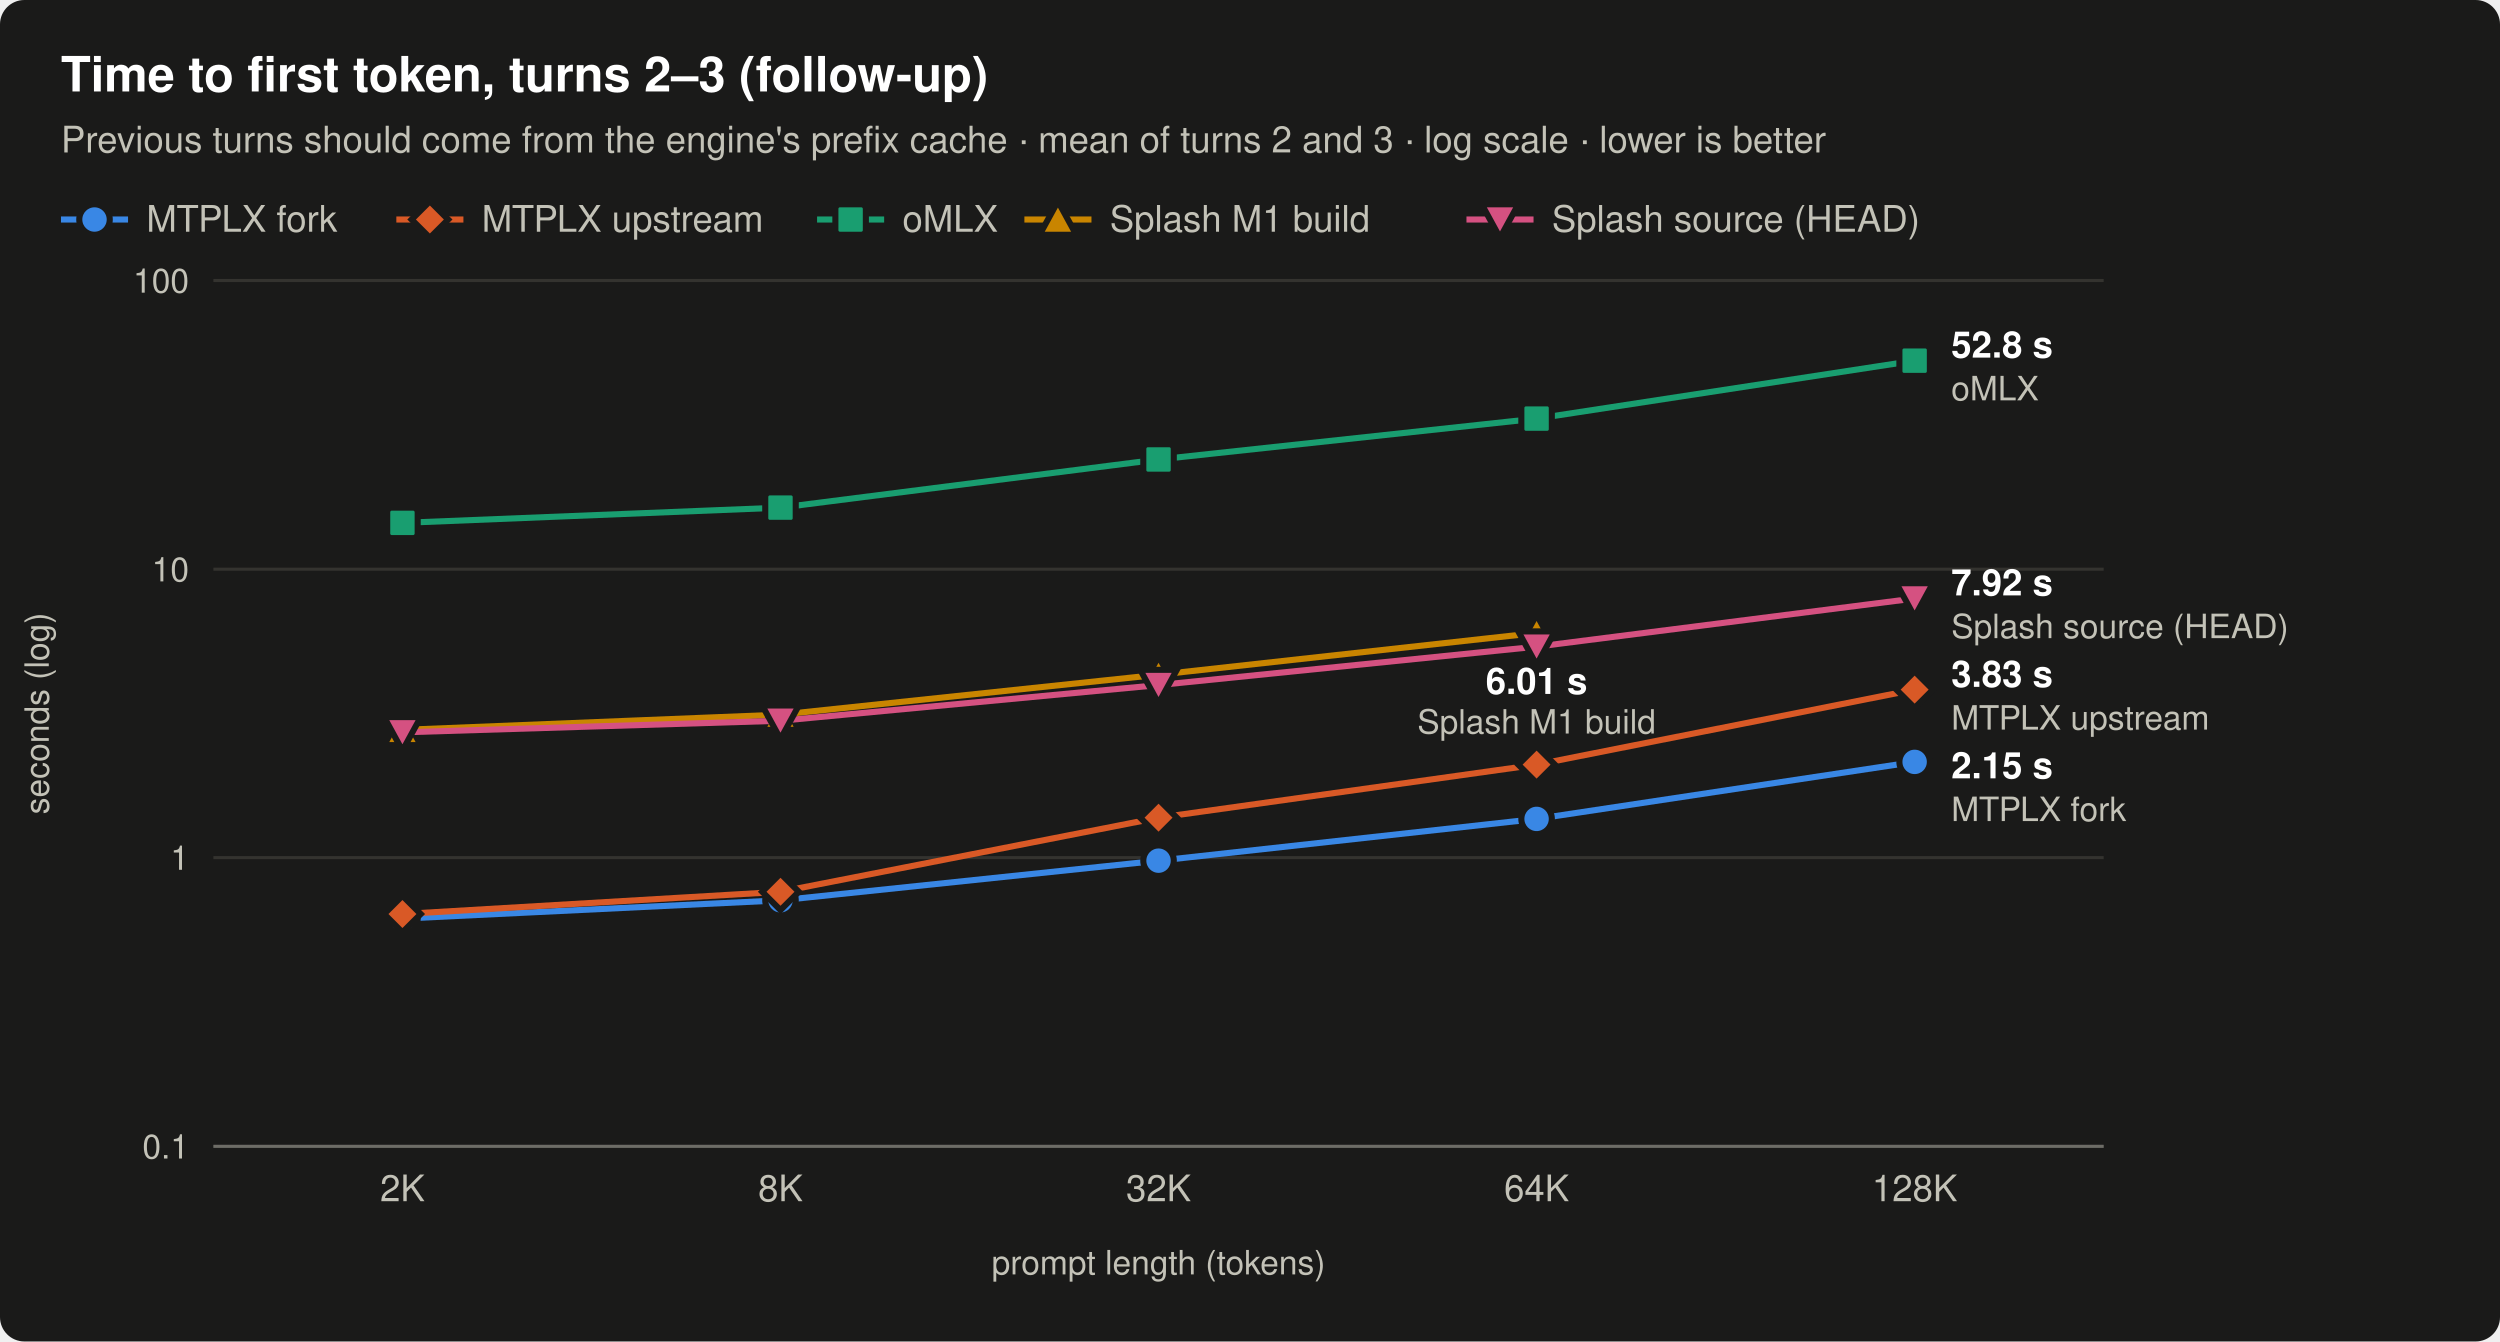
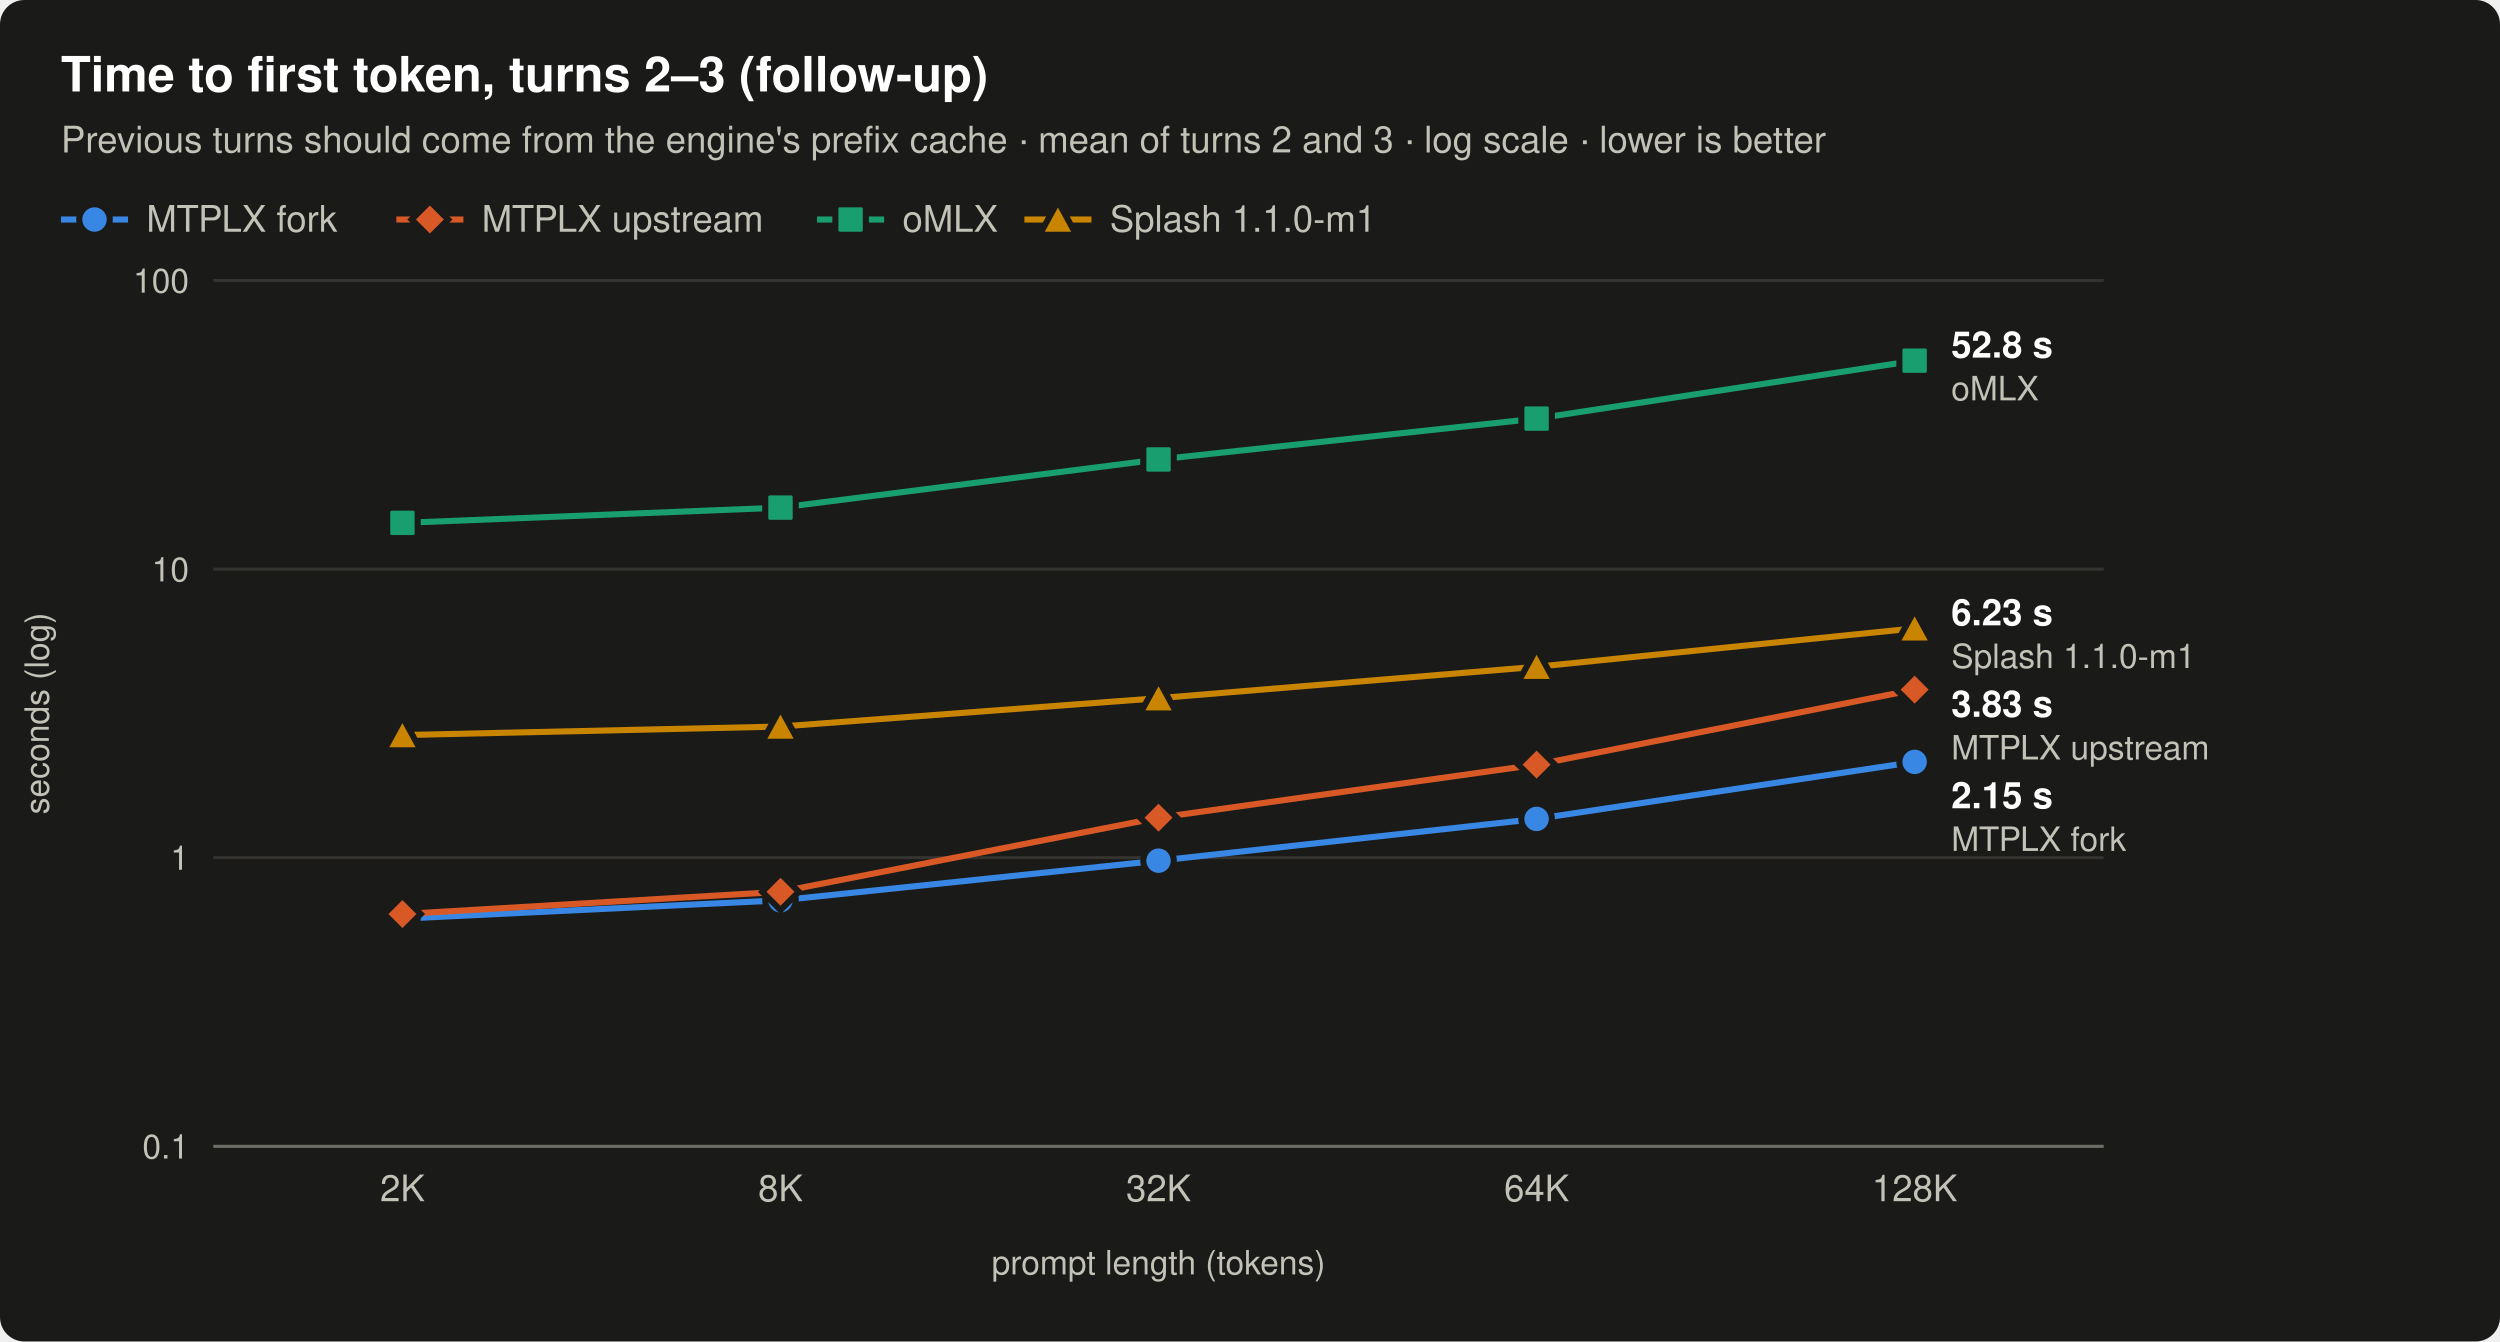
<svg xmlns="http://www.w3.org/2000/svg" viewBox="0 0 820 440" width="820" height="440" role="img" aria-label="Time to first token, turns 2–3 (follow-up)" font-family="-apple-system,BlinkMacSystemFont,Segoe UI,Helvetica,Arial,sans-serif">
  <rect width="820" height="440" rx="8" fill="#1a1a19" />
  <text x="20" y="30" fill="#ffffff" font-size="16" font-weight="600">Time to first token, turns 2–3 (follow-up)</text>
  <text x="20" y="50" fill="#c3c2b7" font-size="12">Previous turns should come from the engine's prefix cache · mean of turns 2 and 3 · log scale · lower is better</text>
  <line x1="20" x2="42" y1="72" y2="72" stroke="#3987e5" stroke-width="2" />
  <circle cx="31" cy="72" r="5" fill="#3987e5" stroke="#1a1a19" stroke-width="2" />
  <text x="48" y="76" fill="#c3c2b7" font-size="12">MTPLX fork</text>
  <line x1="130" x2="152" y1="72" y2="72" stroke="#d95926" stroke-width="2" />
  <path d="M141 66L147 72L141 78L135 72Z" fill="#d95926" stroke="#1a1a19" stroke-width="2" />
  <text x="158" y="76" fill="#c3c2b7" font-size="12">MTPLX upstream</text>
  <line x1="268" x2="290" y1="72" y2="72" stroke="#199e70" stroke-width="2" />
  <rect x="274" y="67" width="10" height="10" rx="1.5" fill="#199e70" stroke="#1a1a19" stroke-width="2" />
  <text x="296" y="76" fill="#c3c2b7" font-size="12">oMLX</text>
  <line x1="336" x2="358" y1="72" y2="72" stroke="#c98500" stroke-width="2" />
  <path d="M347 66L353 77L341 77Z" fill="#c98500" stroke="#1a1a19" stroke-width="2" />
-   <text x="364" y="76" fill="#c3c2b7" font-size="12">Splash M1 build</text>
-   <line x1="481" x2="503" y1="72" y2="72" stroke="#d55181" stroke-width="2" />
-   <path d="M492 78L498 67L486 67Z" fill="#d55181" stroke="#1a1a19" stroke-width="2" />
-   <text x="509" y="76" fill="#c3c2b7" font-size="12">Splash source (HEAD)</text>
+   <text x="364" y="76" fill="#c3c2b7" font-size="12">Splash 1.1.0-m1</text>
  <line x1="70" x2="690" y1="376.0" y2="376.0" stroke="#34332f" />
  <text x="62" y="380.0" fill="#c3c2b7" font-size="11" text-anchor="end">0.1</text>
  <line x1="70" x2="690" y1="281.3" y2="281.3" stroke="#34332f" />
  <text x="62" y="285.3" fill="#c3c2b7" font-size="11" text-anchor="end">1</text>
  <line x1="70" x2="690" y1="186.7" y2="186.7" stroke="#34332f" />
  <text x="62" y="190.7" fill="#c3c2b7" font-size="11" text-anchor="end">10</text>
  <line x1="70" x2="690" y1="92.0" y2="92.0" stroke="#34332f" />
  <text x="62" y="96.0" fill="#c3c2b7" font-size="11" text-anchor="end">100</text>
  <line x1="70" x2="690" y1="376" y2="376" stroke="#6d6c66" />
  <text x="132.0" y="394" fill="#c3c2b7" font-size="12" text-anchor="middle">2K</text>
  <text x="256.0" y="394" fill="#c3c2b7" font-size="12" text-anchor="middle">8K</text>
  <text x="380.0" y="394" fill="#c3c2b7" font-size="12" text-anchor="middle">32K</text>
  <text x="504.0" y="394" fill="#c3c2b7" font-size="12" text-anchor="middle">64K</text>
  <text x="628.0" y="394" fill="#c3c2b7" font-size="12" text-anchor="middle">128K</text>
  <text x="380.0" y="418" fill="#c3c2b7" font-size="11" text-anchor="middle">prompt length (tokens)</text>
  <text x="16" y="234.0" fill="#c3c2b7" font-size="11" text-anchor="middle" transform="rotate(-90 16 234.0)">seconds (log)</text>
  <polyline points="132.0,301.3 256.0,295.3 380.0,282.3 504.0,268.6 628.0,249.9" fill="none" stroke="#3987e5" stroke-width="2" stroke-linejoin="round" />
  <circle cx="132.0" cy="301.3" r="5" fill="#3987e5" stroke="#1a1a19" stroke-width="2" />
  <circle cx="256.0" cy="295.3" r="5" fill="#3987e5" stroke="#1a1a19" stroke-width="2" />
  <circle cx="380.0" cy="282.3" r="5" fill="#3987e5" stroke="#1a1a19" stroke-width="2" />
  <circle cx="504.0" cy="268.6" r="5" fill="#3987e5" stroke="#1a1a19" stroke-width="2" />
  <circle cx="628.0" cy="249.9" r="5" fill="#3987e5" stroke="#1a1a19" stroke-width="2" />
  <polyline points="132.0,299.8 256.0,292.5 380.0,268.2 504.0,250.8 628.0,226.2" fill="none" stroke="#d95926" stroke-width="2" stroke-linejoin="round" />
  <path d="M132.0 293.8L138.0 299.8L132.0 305.8L126.0 299.8Z" fill="#d95926" stroke="#1a1a19" stroke-width="2" />
  <path d="M256.0 286.5L262.0 292.5L256.0 298.5L250.0 292.5Z" fill="#d95926" stroke="#1a1a19" stroke-width="2" />
  <path d="M380.0 262.2L386.0 268.2L380.0 274.2L374.0 268.2Z" fill="#d95926" stroke="#1a1a19" stroke-width="2" />
  <path d="M504.0 244.8L510.0 250.8L504.0 256.8L498.0 250.8Z" fill="#d95926" stroke="#1a1a19" stroke-width="2" />
  <path d="M628.0 220.2L634.0 226.2L628.0 232.2L622.0 226.2Z" fill="#d95926" stroke="#1a1a19" stroke-width="2" />
  <polyline points="132.0,171.5 256.0,166.5 380.0,150.7 504.0,137.3 628.0,118.3" fill="none" stroke="#199e70" stroke-width="2" stroke-linejoin="round" />
  <rect x="127.0" y="166.5" width="10" height="10" rx="1.5" fill="#199e70" stroke="#1a1a19" stroke-width="2" />
  <rect x="251.0" y="161.5" width="10" height="10" rx="1.5" fill="#199e70" stroke="#1a1a19" stroke-width="2" />
  <rect x="375.0" y="145.7" width="10" height="10" rx="1.5" fill="#199e70" stroke="#1a1a19" stroke-width="2" />
  <rect x="499.0" y="132.3" width="10" height="10" rx="1.5" fill="#199e70" stroke="#1a1a19" stroke-width="2" />
  <rect x="623.0" y="113.3" width="10" height="10" rx="1.5" fill="#199e70" stroke="#1a1a19" stroke-width="2" />
-   <polyline points="132.0,239.4 256.0,234.4 380.0,221.3 504.0,207.6" fill="none" stroke="#c98500" stroke-width="2" stroke-linejoin="round" />
-   <path d="M132.0 233.4L138.0 244.4L126.0 244.4Z" fill="#c98500" stroke="#1a1a19" stroke-width="2" />
-   <path d="M256.0 228.4L262.0 239.4L250.0 239.4Z" fill="#c98500" stroke="#1a1a19" stroke-width="2" />
-   <path d="M380.0 215.3L386.0 226.3L374.0 226.3Z" fill="#c98500" stroke="#1a1a19" stroke-width="2" />
-   <path d="M504.0 201.6L510.0 212.6L498.0 212.6Z" fill="#c98500" stroke="#1a1a19" stroke-width="2" />
-   <text x="504.0" y="227.6" fill="#ffffff" font-size="12" font-weight="600" text-anchor="middle">6.01 s</text>
-   <text x="504.0" y="240.6" fill="#c3c2b7" font-size="11" text-anchor="middle">Splash M1 build</text>
-   <polyline points="132.0,240.2 256.0,236.4 380.0,224.7 504.0,212.1 628.0,196.3" fill="none" stroke="#d55181" stroke-width="2" stroke-linejoin="round" />
-   <path d="M132.0 246.2L138.0 235.2L126.0 235.2Z" fill="#d55181" stroke="#1a1a19" stroke-width="2" />
-   <path d="M256.0 242.4L262.0 231.4L250.0 231.4Z" fill="#d55181" stroke="#1a1a19" stroke-width="2" />
-   <path d="M380.0 230.7L386.0 219.7L374.0 219.7Z" fill="#d55181" stroke="#1a1a19" stroke-width="2" />
-   <path d="M504.0 218.1L510.0 207.1L498.0 207.1Z" fill="#d55181" stroke="#1a1a19" stroke-width="2" />
-   <path d="M628.0 202.3L634.0 191.3L622.0 191.3Z" fill="#d55181" stroke="#1a1a19" stroke-width="2" />
+   <polyline points="132.0,241.1 256.0,238.3 380.0,229.0 504.0,218.7 628.0,206.1" fill="none" stroke="#c98500" stroke-width="2" stroke-linejoin="round" />
+   <path d="M132.0 235.1L138.0 246.1L126.0 246.1Z" fill="#c98500" stroke="#1a1a19" stroke-width="2" />
+   <path d="M256.0 232.3L262.0 243.3L250.0 243.3Z" fill="#c98500" stroke="#1a1a19" stroke-width="2" />
+   <path d="M380.0 223.0L386.0 234.0L374.0 234.0Z" fill="#c98500" stroke="#1a1a19" stroke-width="2" />
+   <path d="M504.0 212.7L510.0 223.7L498.0 223.7Z" fill="#c98500" stroke="#1a1a19" stroke-width="2" />
+   <path d="M628.0 200.1L634.0 211.1L622.0 211.1Z" fill="#c98500" stroke="#1a1a19" stroke-width="2" />
  <text x="640.0" y="117.3" fill="#ffffff" font-size="12" font-weight="600">52.8 s</text>
  <text x="640.0" y="131.3" fill="#c3c2b7" font-size="11">oMLX</text>
-   <text x="640.0" y="195.3" fill="#ffffff" font-size="12" font-weight="600">7.92 s</text>
-   <text x="640.0" y="209.3" fill="#c3c2b7" font-size="11">Splash source (HEAD)</text>
-   <text x="640.0" y="225.3" fill="#ffffff" font-size="12" font-weight="600">3.83 s</text>
-   <text x="640.0" y="239.3" fill="#c3c2b7" font-size="11">MTPLX upstream</text>
-   <text x="640.0" y="255.3" fill="#ffffff" font-size="12" font-weight="600">2.15 s</text>
-   <text x="640.0" y="269.3" fill="#c3c2b7" font-size="11">MTPLX fork</text>
+   <text x="640.0" y="205.1" fill="#ffffff" font-size="12" font-weight="600">6.23 s</text>
+   <text x="640.0" y="219.1" fill="#c3c2b7" font-size="11">Splash 1.1.0-m1</text>
+   <text x="640.0" y="235.1" fill="#ffffff" font-size="12" font-weight="600">3.83 s</text>
+   <text x="640.0" y="249.1" fill="#c3c2b7" font-size="11">MTPLX upstream</text>
+   <text x="640.0" y="265.1" fill="#ffffff" font-size="12" font-weight="600">2.15 s</text>
+   <text x="640.0" y="279.1" fill="#c3c2b7" font-size="11">MTPLX fork</text>
</svg>
